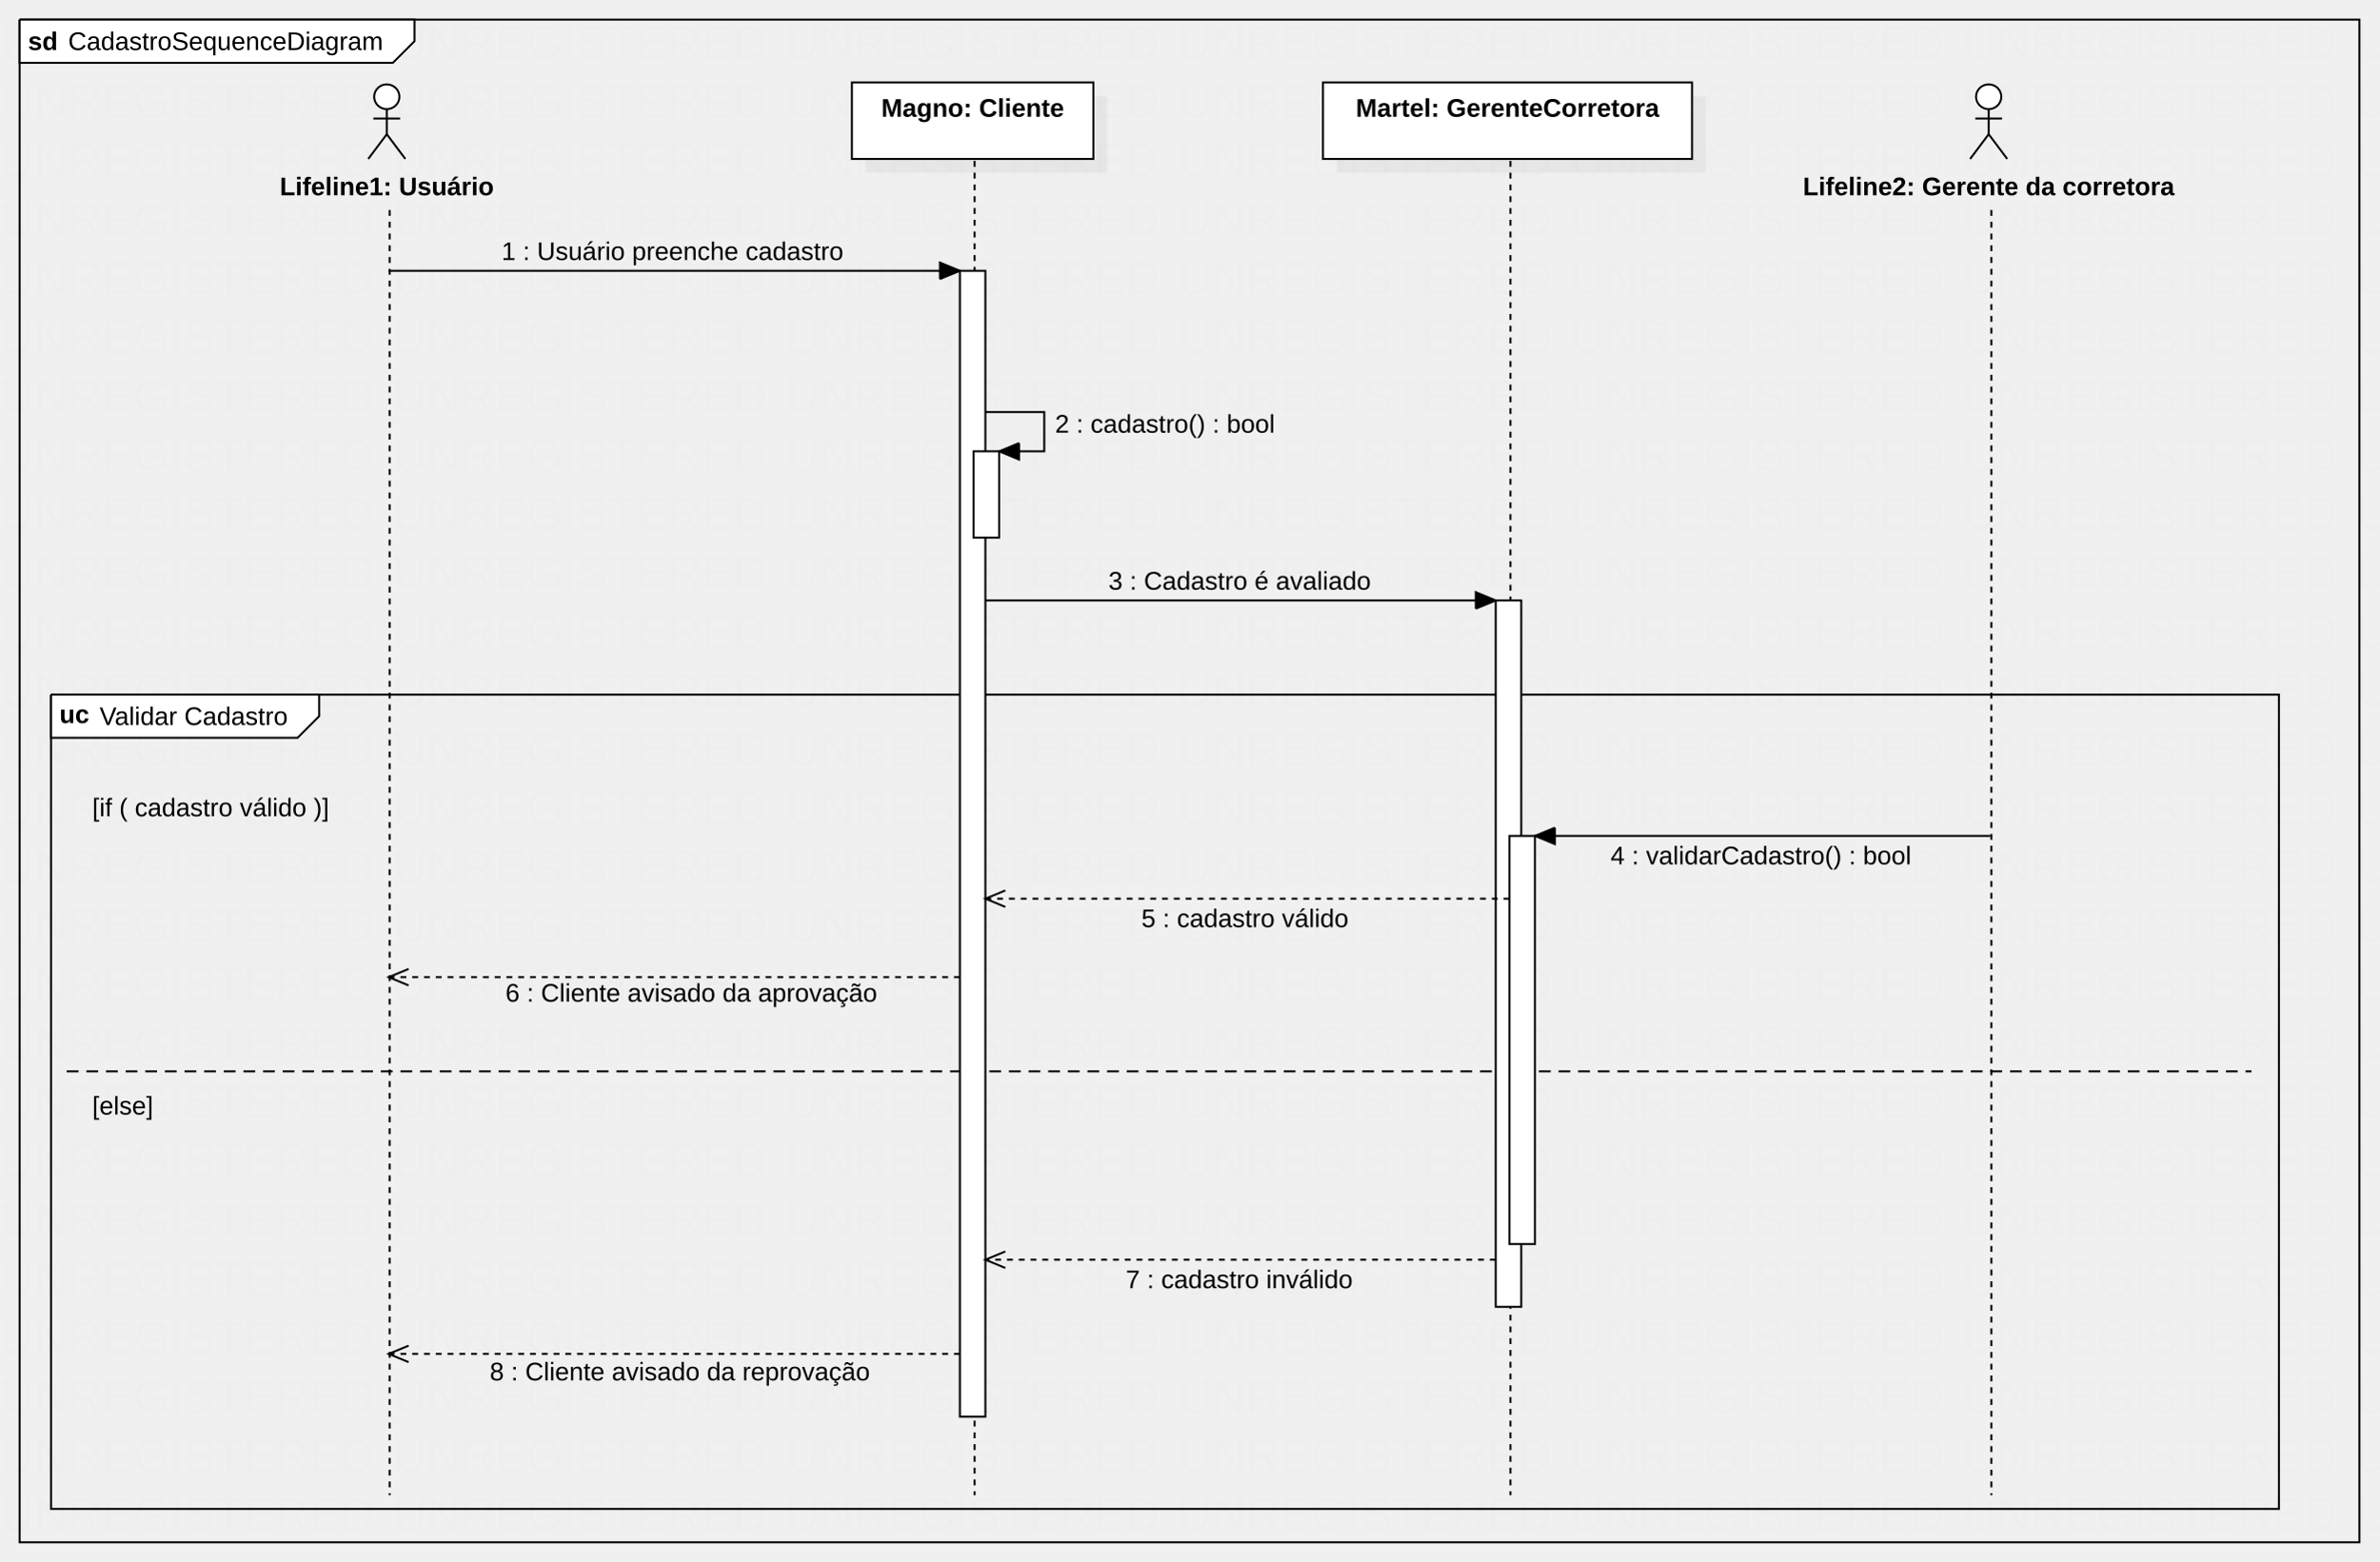
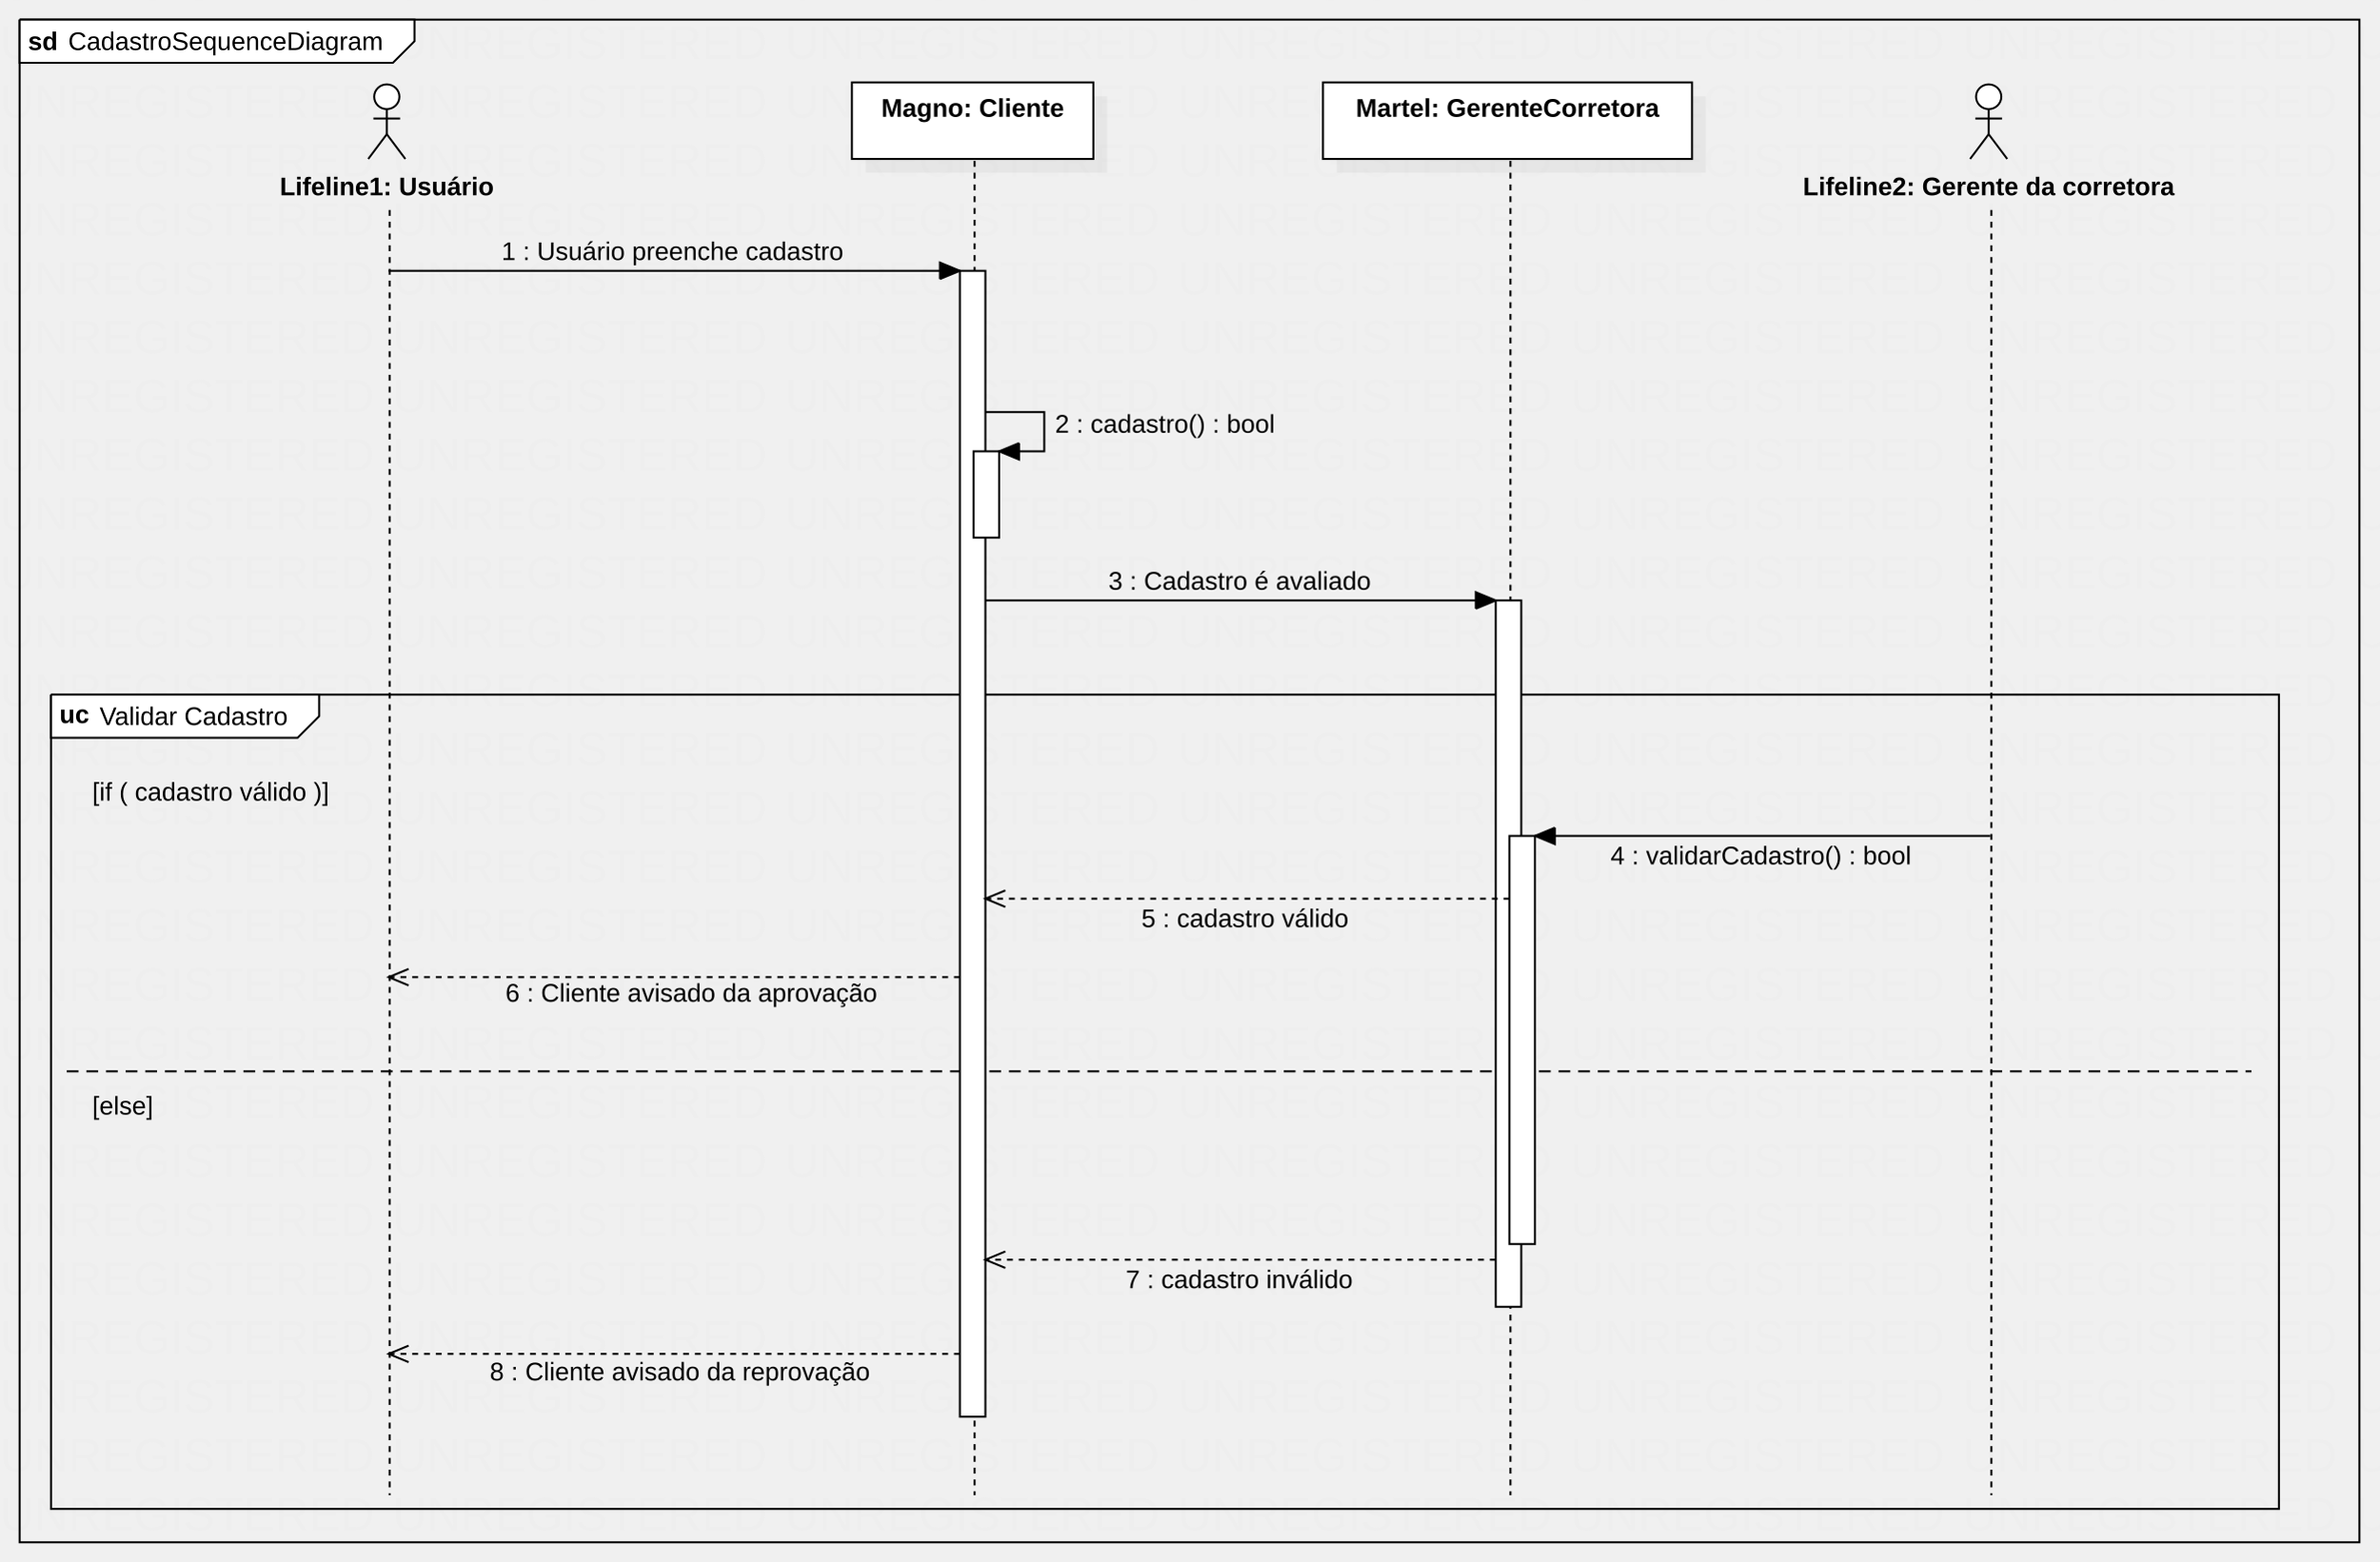
<svg xmlns="http://www.w3.org/2000/svg" version="1.1" width="1212" height="796">
  <defs />
  <g>
    <text fill="#eeeeee" stroke="none" font-family="Arial" font-size="24px" font-style="normal" font-weight="normal" text-decoration="none" x="0" y="0">UNREGISTERED</text>
    <text fill="#eeeeee" stroke="none" font-family="Arial" font-size="24px" font-style="normal" font-weight="normal" text-decoration="none" x="0" y="30">UNREGISTERED</text>
    <text fill="#eeeeee" stroke="none" font-family="Arial" font-size="24px" font-style="normal" font-weight="normal" text-decoration="none" x="0" y="60">UNREGISTERED</text>
    <text fill="#eeeeee" stroke="none" font-family="Arial" font-size="24px" font-style="normal" font-weight="normal" text-decoration="none" x="0" y="90">UNREGISTERED</text>
    <text fill="#eeeeee" stroke="none" font-family="Arial" font-size="24px" font-style="normal" font-weight="normal" text-decoration="none" x="0" y="120">UNREGISTERED</text>
    <text fill="#eeeeee" stroke="none" font-family="Arial" font-size="24px" font-style="normal" font-weight="normal" text-decoration="none" x="0" y="150">UNREGISTERED</text>
    <text fill="#eeeeee" stroke="none" font-family="Arial" font-size="24px" font-style="normal" font-weight="normal" text-decoration="none" x="0" y="180">UNREGISTERED</text>
    <text fill="#eeeeee" stroke="none" font-family="Arial" font-size="24px" font-style="normal" font-weight="normal" text-decoration="none" x="0" y="210">UNREGISTERED</text>
    <text fill="#eeeeee" stroke="none" font-family="Arial" font-size="24px" font-style="normal" font-weight="normal" text-decoration="none" x="0" y="240">UNREGISTERED</text>
    <text fill="#eeeeee" stroke="none" font-family="Arial" font-size="24px" font-style="normal" font-weight="normal" text-decoration="none" x="0" y="270">UNREGISTERED</text>
    <text fill="#eeeeee" stroke="none" font-family="Arial" font-size="24px" font-style="normal" font-weight="normal" text-decoration="none" x="0" y="300">UNREGISTERED</text>
    <text fill="#eeeeee" stroke="none" font-family="Arial" font-size="24px" font-style="normal" font-weight="normal" text-decoration="none" x="0" y="330">UNREGISTERED</text>
    <text fill="#eeeeee" stroke="none" font-family="Arial" font-size="24px" font-style="normal" font-weight="normal" text-decoration="none" x="0" y="360">UNREGISTERED</text>
    <text fill="#eeeeee" stroke="none" font-family="Arial" font-size="24px" font-style="normal" font-weight="normal" text-decoration="none" x="0" y="390">UNREGISTERED</text>
    <text fill="#eeeeee" stroke="none" font-family="Arial" font-size="24px" font-style="normal" font-weight="normal" text-decoration="none" x="0" y="420">UNREGISTERED</text>
    <text fill="#eeeeee" stroke="none" font-family="Arial" font-size="24px" font-style="normal" font-weight="normal" text-decoration="none" x="0" y="450">UNREGISTERED</text>
    <text fill="#eeeeee" stroke="none" font-family="Arial" font-size="24px" font-style="normal" font-weight="normal" text-decoration="none" x="0" y="480">UNREGISTERED</text>
    <text fill="#eeeeee" stroke="none" font-family="Arial" font-size="24px" font-style="normal" font-weight="normal" text-decoration="none" x="0" y="510">UNREGISTERED</text>
    <text fill="#eeeeee" stroke="none" font-family="Arial" font-size="24px" font-style="normal" font-weight="normal" text-decoration="none" x="0" y="540">UNREGISTERED</text>
    <text fill="#eeeeee" stroke="none" font-family="Arial" font-size="24px" font-style="normal" font-weight="normal" text-decoration="none" x="0" y="570">UNREGISTERED</text>
    <text fill="#eeeeee" stroke="none" font-family="Arial" font-size="24px" font-style="normal" font-weight="normal" text-decoration="none" x="0" y="600">UNREGISTERED</text>
    <text fill="#eeeeee" stroke="none" font-family="Arial" font-size="24px" font-style="normal" font-weight="normal" text-decoration="none" x="0" y="630">UNREGISTERED</text>
    <text fill="#eeeeee" stroke="none" font-family="Arial" font-size="24px" font-style="normal" font-weight="normal" text-decoration="none" x="0" y="660">UNREGISTERED</text>
    <text fill="#eeeeee" stroke="none" font-family="Arial" font-size="24px" font-style="normal" font-weight="normal" text-decoration="none" x="0" y="690">UNREGISTERED</text>
    <text fill="#eeeeee" stroke="none" font-family="Arial" font-size="24px" font-style="normal" font-weight="normal" text-decoration="none" x="0" y="720">UNREGISTERED</text>
    <text fill="#eeeeee" stroke="none" font-family="Arial" font-size="24px" font-style="normal" font-weight="normal" text-decoration="none" x="0" y="750">UNREGISTERED</text>
    <text fill="#eeeeee" stroke="none" font-family="Arial" font-size="24px" font-style="normal" font-weight="normal" text-decoration="none" x="0" y="780">UNREGISTERED</text>
    <text fill="#eeeeee" stroke="none" font-family="Arial" font-size="24px" font-style="normal" font-weight="normal" text-decoration="none" x="200" y="0">UNREGISTERED</text>
    <text fill="#eeeeee" stroke="none" font-family="Arial" font-size="24px" font-style="normal" font-weight="normal" text-decoration="none" x="200" y="30">UNREGISTERED</text>
    <text fill="#eeeeee" stroke="none" font-family="Arial" font-size="24px" font-style="normal" font-weight="normal" text-decoration="none" x="200" y="60">UNREGISTERED</text>
    <text fill="#eeeeee" stroke="none" font-family="Arial" font-size="24px" font-style="normal" font-weight="normal" text-decoration="none" x="200" y="90">UNREGISTERED</text>
    <text fill="#eeeeee" stroke="none" font-family="Arial" font-size="24px" font-style="normal" font-weight="normal" text-decoration="none" x="200" y="120">UNREGISTERED</text>
    <text fill="#eeeeee" stroke="none" font-family="Arial" font-size="24px" font-style="normal" font-weight="normal" text-decoration="none" x="200" y="150">UNREGISTERED</text>
    <text fill="#eeeeee" stroke="none" font-family="Arial" font-size="24px" font-style="normal" font-weight="normal" text-decoration="none" x="200" y="180">UNREGISTERED</text>
    <text fill="#eeeeee" stroke="none" font-family="Arial" font-size="24px" font-style="normal" font-weight="normal" text-decoration="none" x="200" y="210">UNREGISTERED</text>
    <text fill="#eeeeee" stroke="none" font-family="Arial" font-size="24px" font-style="normal" font-weight="normal" text-decoration="none" x="200" y="240">UNREGISTERED</text>
    <text fill="#eeeeee" stroke="none" font-family="Arial" font-size="24px" font-style="normal" font-weight="normal" text-decoration="none" x="200" y="270">UNREGISTERED</text>
    <text fill="#eeeeee" stroke="none" font-family="Arial" font-size="24px" font-style="normal" font-weight="normal" text-decoration="none" x="200" y="300">UNREGISTERED</text>
    <text fill="#eeeeee" stroke="none" font-family="Arial" font-size="24px" font-style="normal" font-weight="normal" text-decoration="none" x="200" y="330">UNREGISTERED</text>
    <text fill="#eeeeee" stroke="none" font-family="Arial" font-size="24px" font-style="normal" font-weight="normal" text-decoration="none" x="200" y="360">UNREGISTERED</text>
    <text fill="#eeeeee" stroke="none" font-family="Arial" font-size="24px" font-style="normal" font-weight="normal" text-decoration="none" x="200" y="390">UNREGISTERED</text>
    <text fill="#eeeeee" stroke="none" font-family="Arial" font-size="24px" font-style="normal" font-weight="normal" text-decoration="none" x="200" y="420">UNREGISTERED</text>
    <text fill="#eeeeee" stroke="none" font-family="Arial" font-size="24px" font-style="normal" font-weight="normal" text-decoration="none" x="200" y="450">UNREGISTERED</text>
    <text fill="#eeeeee" stroke="none" font-family="Arial" font-size="24px" font-style="normal" font-weight="normal" text-decoration="none" x="200" y="480">UNREGISTERED</text>
    <text fill="#eeeeee" stroke="none" font-family="Arial" font-size="24px" font-style="normal" font-weight="normal" text-decoration="none" x="200" y="510">UNREGISTERED</text>
    <text fill="#eeeeee" stroke="none" font-family="Arial" font-size="24px" font-style="normal" font-weight="normal" text-decoration="none" x="200" y="540">UNREGISTERED</text>
    <text fill="#eeeeee" stroke="none" font-family="Arial" font-size="24px" font-style="normal" font-weight="normal" text-decoration="none" x="200" y="570">UNREGISTERED</text>
    <text fill="#eeeeee" stroke="none" font-family="Arial" font-size="24px" font-style="normal" font-weight="normal" text-decoration="none" x="200" y="600">UNREGISTERED</text>
    <text fill="#eeeeee" stroke="none" font-family="Arial" font-size="24px" font-style="normal" font-weight="normal" text-decoration="none" x="200" y="630">UNREGISTERED</text>
    <text fill="#eeeeee" stroke="none" font-family="Arial" font-size="24px" font-style="normal" font-weight="normal" text-decoration="none" x="200" y="660">UNREGISTERED</text>
    <text fill="#eeeeee" stroke="none" font-family="Arial" font-size="24px" font-style="normal" font-weight="normal" text-decoration="none" x="200" y="690">UNREGISTERED</text>
    <text fill="#eeeeee" stroke="none" font-family="Arial" font-size="24px" font-style="normal" font-weight="normal" text-decoration="none" x="200" y="720">UNREGISTERED</text>
    <text fill="#eeeeee" stroke="none" font-family="Arial" font-size="24px" font-style="normal" font-weight="normal" text-decoration="none" x="200" y="750">UNREGISTERED</text>
    <text fill="#eeeeee" stroke="none" font-family="Arial" font-size="24px" font-style="normal" font-weight="normal" text-decoration="none" x="200" y="780">UNREGISTERED</text>
    <text fill="#eeeeee" stroke="none" font-family="Arial" font-size="24px" font-style="normal" font-weight="normal" text-decoration="none" x="400" y="0">UNREGISTERED</text>
    <text fill="#eeeeee" stroke="none" font-family="Arial" font-size="24px" font-style="normal" font-weight="normal" text-decoration="none" x="400" y="30">UNREGISTERED</text>
    <text fill="#eeeeee" stroke="none" font-family="Arial" font-size="24px" font-style="normal" font-weight="normal" text-decoration="none" x="400" y="60">UNREGISTERED</text>
    <text fill="#eeeeee" stroke="none" font-family="Arial" font-size="24px" font-style="normal" font-weight="normal" text-decoration="none" x="400" y="90">UNREGISTERED</text>
    <text fill="#eeeeee" stroke="none" font-family="Arial" font-size="24px" font-style="normal" font-weight="normal" text-decoration="none" x="400" y="120">UNREGISTERED</text>
    <text fill="#eeeeee" stroke="none" font-family="Arial" font-size="24px" font-style="normal" font-weight="normal" text-decoration="none" x="400" y="150">UNREGISTERED</text>
    <text fill="#eeeeee" stroke="none" font-family="Arial" font-size="24px" font-style="normal" font-weight="normal" text-decoration="none" x="400" y="180">UNREGISTERED</text>
    <text fill="#eeeeee" stroke="none" font-family="Arial" font-size="24px" font-style="normal" font-weight="normal" text-decoration="none" x="400" y="210">UNREGISTERED</text>
    <text fill="#eeeeee" stroke="none" font-family="Arial" font-size="24px" font-style="normal" font-weight="normal" text-decoration="none" x="400" y="240">UNREGISTERED</text>
    <text fill="#eeeeee" stroke="none" font-family="Arial" font-size="24px" font-style="normal" font-weight="normal" text-decoration="none" x="400" y="270">UNREGISTERED</text>
    <text fill="#eeeeee" stroke="none" font-family="Arial" font-size="24px" font-style="normal" font-weight="normal" text-decoration="none" x="400" y="300">UNREGISTERED</text>
    <text fill="#eeeeee" stroke="none" font-family="Arial" font-size="24px" font-style="normal" font-weight="normal" text-decoration="none" x="400" y="330">UNREGISTERED</text>
    <text fill="#eeeeee" stroke="none" font-family="Arial" font-size="24px" font-style="normal" font-weight="normal" text-decoration="none" x="400" y="360">UNREGISTERED</text>
    <text fill="#eeeeee" stroke="none" font-family="Arial" font-size="24px" font-style="normal" font-weight="normal" text-decoration="none" x="400" y="390">UNREGISTERED</text>
    <text fill="#eeeeee" stroke="none" font-family="Arial" font-size="24px" font-style="normal" font-weight="normal" text-decoration="none" x="400" y="420">UNREGISTERED</text>
    <text fill="#eeeeee" stroke="none" font-family="Arial" font-size="24px" font-style="normal" font-weight="normal" text-decoration="none" x="400" y="450">UNREGISTERED</text>
    <text fill="#eeeeee" stroke="none" font-family="Arial" font-size="24px" font-style="normal" font-weight="normal" text-decoration="none" x="400" y="480">UNREGISTERED</text>
    <text fill="#eeeeee" stroke="none" font-family="Arial" font-size="24px" font-style="normal" font-weight="normal" text-decoration="none" x="400" y="510">UNREGISTERED</text>
    <text fill="#eeeeee" stroke="none" font-family="Arial" font-size="24px" font-style="normal" font-weight="normal" text-decoration="none" x="400" y="540">UNREGISTERED</text>
    <text fill="#eeeeee" stroke="none" font-family="Arial" font-size="24px" font-style="normal" font-weight="normal" text-decoration="none" x="400" y="570">UNREGISTERED</text>
    <text fill="#eeeeee" stroke="none" font-family="Arial" font-size="24px" font-style="normal" font-weight="normal" text-decoration="none" x="400" y="600">UNREGISTERED</text>
    <text fill="#eeeeee" stroke="none" font-family="Arial" font-size="24px" font-style="normal" font-weight="normal" text-decoration="none" x="400" y="630">UNREGISTERED</text>
    <text fill="#eeeeee" stroke="none" font-family="Arial" font-size="24px" font-style="normal" font-weight="normal" text-decoration="none" x="400" y="660">UNREGISTERED</text>
    <text fill="#eeeeee" stroke="none" font-family="Arial" font-size="24px" font-style="normal" font-weight="normal" text-decoration="none" x="400" y="690">UNREGISTERED</text>
    <text fill="#eeeeee" stroke="none" font-family="Arial" font-size="24px" font-style="normal" font-weight="normal" text-decoration="none" x="400" y="720">UNREGISTERED</text>
    <text fill="#eeeeee" stroke="none" font-family="Arial" font-size="24px" font-style="normal" font-weight="normal" text-decoration="none" x="400" y="750">UNREGISTERED</text>
    <text fill="#eeeeee" stroke="none" font-family="Arial" font-size="24px" font-style="normal" font-weight="normal" text-decoration="none" x="400" y="780">UNREGISTERED</text>
    <text fill="#eeeeee" stroke="none" font-family="Arial" font-size="24px" font-style="normal" font-weight="normal" text-decoration="none" x="600" y="0">UNREGISTERED</text>
    <text fill="#eeeeee" stroke="none" font-family="Arial" font-size="24px" font-style="normal" font-weight="normal" text-decoration="none" x="600" y="30">UNREGISTERED</text>
    <text fill="#eeeeee" stroke="none" font-family="Arial" font-size="24px" font-style="normal" font-weight="normal" text-decoration="none" x="600" y="60">UNREGISTERED</text>
    <text fill="#eeeeee" stroke="none" font-family="Arial" font-size="24px" font-style="normal" font-weight="normal" text-decoration="none" x="600" y="90">UNREGISTERED</text>
    <text fill="#eeeeee" stroke="none" font-family="Arial" font-size="24px" font-style="normal" font-weight="normal" text-decoration="none" x="600" y="120">UNREGISTERED</text>
    <text fill="#eeeeee" stroke="none" font-family="Arial" font-size="24px" font-style="normal" font-weight="normal" text-decoration="none" x="600" y="150">UNREGISTERED</text>
    <text fill="#eeeeee" stroke="none" font-family="Arial" font-size="24px" font-style="normal" font-weight="normal" text-decoration="none" x="600" y="180">UNREGISTERED</text>
    <text fill="#eeeeee" stroke="none" font-family="Arial" font-size="24px" font-style="normal" font-weight="normal" text-decoration="none" x="600" y="210">UNREGISTERED</text>
    <text fill="#eeeeee" stroke="none" font-family="Arial" font-size="24px" font-style="normal" font-weight="normal" text-decoration="none" x="600" y="240">UNREGISTERED</text>
    <text fill="#eeeeee" stroke="none" font-family="Arial" font-size="24px" font-style="normal" font-weight="normal" text-decoration="none" x="600" y="270">UNREGISTERED</text>
    <text fill="#eeeeee" stroke="none" font-family="Arial" font-size="24px" font-style="normal" font-weight="normal" text-decoration="none" x="600" y="300">UNREGISTERED</text>
    <text fill="#eeeeee" stroke="none" font-family="Arial" font-size="24px" font-style="normal" font-weight="normal" text-decoration="none" x="600" y="330">UNREGISTERED</text>
    <text fill="#eeeeee" stroke="none" font-family="Arial" font-size="24px" font-style="normal" font-weight="normal" text-decoration="none" x="600" y="360">UNREGISTERED</text>
    <text fill="#eeeeee" stroke="none" font-family="Arial" font-size="24px" font-style="normal" font-weight="normal" text-decoration="none" x="600" y="390">UNREGISTERED</text>
    <text fill="#eeeeee" stroke="none" font-family="Arial" font-size="24px" font-style="normal" font-weight="normal" text-decoration="none" x="600" y="420">UNREGISTERED</text>
    <text fill="#eeeeee" stroke="none" font-family="Arial" font-size="24px" font-style="normal" font-weight="normal" text-decoration="none" x="600" y="450">UNREGISTERED</text>
    <text fill="#eeeeee" stroke="none" font-family="Arial" font-size="24px" font-style="normal" font-weight="normal" text-decoration="none" x="600" y="480">UNREGISTERED</text>
    <text fill="#eeeeee" stroke="none" font-family="Arial" font-size="24px" font-style="normal" font-weight="normal" text-decoration="none" x="600" y="510">UNREGISTERED</text>
    <text fill="#eeeeee" stroke="none" font-family="Arial" font-size="24px" font-style="normal" font-weight="normal" text-decoration="none" x="600" y="540">UNREGISTERED</text>
    <text fill="#eeeeee" stroke="none" font-family="Arial" font-size="24px" font-style="normal" font-weight="normal" text-decoration="none" x="600" y="570">UNREGISTERED</text>
    <text fill="#eeeeee" stroke="none" font-family="Arial" font-size="24px" font-style="normal" font-weight="normal" text-decoration="none" x="600" y="600">UNREGISTERED</text>
    <text fill="#eeeeee" stroke="none" font-family="Arial" font-size="24px" font-style="normal" font-weight="normal" text-decoration="none" x="600" y="630">UNREGISTERED</text>
    <text fill="#eeeeee" stroke="none" font-family="Arial" font-size="24px" font-style="normal" font-weight="normal" text-decoration="none" x="600" y="660">UNREGISTERED</text>
    <text fill="#eeeeee" stroke="none" font-family="Arial" font-size="24px" font-style="normal" font-weight="normal" text-decoration="none" x="600" y="690">UNREGISTERED</text>
    <text fill="#eeeeee" stroke="none" font-family="Arial" font-size="24px" font-style="normal" font-weight="normal" text-decoration="none" x="600" y="720">UNREGISTERED</text>
    <text fill="#eeeeee" stroke="none" font-family="Arial" font-size="24px" font-style="normal" font-weight="normal" text-decoration="none" x="600" y="750">UNREGISTERED</text>
    <text fill="#eeeeee" stroke="none" font-family="Arial" font-size="24px" font-style="normal" font-weight="normal" text-decoration="none" x="600" y="780">UNREGISTERED</text>
    <text fill="#eeeeee" stroke="none" font-family="Arial" font-size="24px" font-style="normal" font-weight="normal" text-decoration="none" x="800" y="0">UNREGISTERED</text>
    <text fill="#eeeeee" stroke="none" font-family="Arial" font-size="24px" font-style="normal" font-weight="normal" text-decoration="none" x="800" y="30">UNREGISTERED</text>
    <text fill="#eeeeee" stroke="none" font-family="Arial" font-size="24px" font-style="normal" font-weight="normal" text-decoration="none" x="800" y="60">UNREGISTERED</text>
    <text fill="#eeeeee" stroke="none" font-family="Arial" font-size="24px" font-style="normal" font-weight="normal" text-decoration="none" x="800" y="90">UNREGISTERED</text>
    <text fill="#eeeeee" stroke="none" font-family="Arial" font-size="24px" font-style="normal" font-weight="normal" text-decoration="none" x="800" y="120">UNREGISTERED</text>
    <text fill="#eeeeee" stroke="none" font-family="Arial" font-size="24px" font-style="normal" font-weight="normal" text-decoration="none" x="800" y="150">UNREGISTERED</text>
    <text fill="#eeeeee" stroke="none" font-family="Arial" font-size="24px" font-style="normal" font-weight="normal" text-decoration="none" x="800" y="180">UNREGISTERED</text>
    <text fill="#eeeeee" stroke="none" font-family="Arial" font-size="24px" font-style="normal" font-weight="normal" text-decoration="none" x="800" y="210">UNREGISTERED</text>
    <text fill="#eeeeee" stroke="none" font-family="Arial" font-size="24px" font-style="normal" font-weight="normal" text-decoration="none" x="800" y="240">UNREGISTERED</text>
    <text fill="#eeeeee" stroke="none" font-family="Arial" font-size="24px" font-style="normal" font-weight="normal" text-decoration="none" x="800" y="270">UNREGISTERED</text>
    <text fill="#eeeeee" stroke="none" font-family="Arial" font-size="24px" font-style="normal" font-weight="normal" text-decoration="none" x="800" y="300">UNREGISTERED</text>
    <text fill="#eeeeee" stroke="none" font-family="Arial" font-size="24px" font-style="normal" font-weight="normal" text-decoration="none" x="800" y="330">UNREGISTERED</text>
    <text fill="#eeeeee" stroke="none" font-family="Arial" font-size="24px" font-style="normal" font-weight="normal" text-decoration="none" x="800" y="360">UNREGISTERED</text>
    <text fill="#eeeeee" stroke="none" font-family="Arial" font-size="24px" font-style="normal" font-weight="normal" text-decoration="none" x="800" y="390">UNREGISTERED</text>
    <text fill="#eeeeee" stroke="none" font-family="Arial" font-size="24px" font-style="normal" font-weight="normal" text-decoration="none" x="800" y="420">UNREGISTERED</text>
    <text fill="#eeeeee" stroke="none" font-family="Arial" font-size="24px" font-style="normal" font-weight="normal" text-decoration="none" x="800" y="450">UNREGISTERED</text>
    <text fill="#eeeeee" stroke="none" font-family="Arial" font-size="24px" font-style="normal" font-weight="normal" text-decoration="none" x="800" y="480">UNREGISTERED</text>
    <text fill="#eeeeee" stroke="none" font-family="Arial" font-size="24px" font-style="normal" font-weight="normal" text-decoration="none" x="800" y="510">UNREGISTERED</text>
    <text fill="#eeeeee" stroke="none" font-family="Arial" font-size="24px" font-style="normal" font-weight="normal" text-decoration="none" x="800" y="540">UNREGISTERED</text>
    <text fill="#eeeeee" stroke="none" font-family="Arial" font-size="24px" font-style="normal" font-weight="normal" text-decoration="none" x="800" y="570">UNREGISTERED</text>
    <text fill="#eeeeee" stroke="none" font-family="Arial" font-size="24px" font-style="normal" font-weight="normal" text-decoration="none" x="800" y="600">UNREGISTERED</text>
    <text fill="#eeeeee" stroke="none" font-family="Arial" font-size="24px" font-style="normal" font-weight="normal" text-decoration="none" x="800" y="630">UNREGISTERED</text>
    <text fill="#eeeeee" stroke="none" font-family="Arial" font-size="24px" font-style="normal" font-weight="normal" text-decoration="none" x="800" y="660">UNREGISTERED</text>
    <text fill="#eeeeee" stroke="none" font-family="Arial" font-size="24px" font-style="normal" font-weight="normal" text-decoration="none" x="800" y="690">UNREGISTERED</text>
    <text fill="#eeeeee" stroke="none" font-family="Arial" font-size="24px" font-style="normal" font-weight="normal" text-decoration="none" x="800" y="720">UNREGISTERED</text>
    <text fill="#eeeeee" stroke="none" font-family="Arial" font-size="24px" font-style="normal" font-weight="normal" text-decoration="none" x="800" y="750">UNREGISTERED</text>
    <text fill="#eeeeee" stroke="none" font-family="Arial" font-size="24px" font-style="normal" font-weight="normal" text-decoration="none" x="800" y="780">UNREGISTERED</text>
    <text fill="#eeeeee" stroke="none" font-family="Arial" font-size="24px" font-style="normal" font-weight="normal" text-decoration="none" x="1000" y="0">UNREGISTERED</text>
    <text fill="#eeeeee" stroke="none" font-family="Arial" font-size="24px" font-style="normal" font-weight="normal" text-decoration="none" x="1000" y="30">UNREGISTERED</text>
    <text fill="#eeeeee" stroke="none" font-family="Arial" font-size="24px" font-style="normal" font-weight="normal" text-decoration="none" x="1000" y="60">UNREGISTERED</text>
    <text fill="#eeeeee" stroke="none" font-family="Arial" font-size="24px" font-style="normal" font-weight="normal" text-decoration="none" x="1000" y="90">UNREGISTERED</text>
    <text fill="#eeeeee" stroke="none" font-family="Arial" font-size="24px" font-style="normal" font-weight="normal" text-decoration="none" x="1000" y="120">UNREGISTERED</text>
    <text fill="#eeeeee" stroke="none" font-family="Arial" font-size="24px" font-style="normal" font-weight="normal" text-decoration="none" x="1000" y="150">UNREGISTERED</text>
    <text fill="#eeeeee" stroke="none" font-family="Arial" font-size="24px" font-style="normal" font-weight="normal" text-decoration="none" x="1000" y="180">UNREGISTERED</text>
    <text fill="#eeeeee" stroke="none" font-family="Arial" font-size="24px" font-style="normal" font-weight="normal" text-decoration="none" x="1000" y="210">UNREGISTERED</text>
    <text fill="#eeeeee" stroke="none" font-family="Arial" font-size="24px" font-style="normal" font-weight="normal" text-decoration="none" x="1000" y="240">UNREGISTERED</text>
    <text fill="#eeeeee" stroke="none" font-family="Arial" font-size="24px" font-style="normal" font-weight="normal" text-decoration="none" x="1000" y="270">UNREGISTERED</text>
    <text fill="#eeeeee" stroke="none" font-family="Arial" font-size="24px" font-style="normal" font-weight="normal" text-decoration="none" x="1000" y="300">UNREGISTERED</text>
    <text fill="#eeeeee" stroke="none" font-family="Arial" font-size="24px" font-style="normal" font-weight="normal" text-decoration="none" x="1000" y="330">UNREGISTERED</text>
    <text fill="#eeeeee" stroke="none" font-family="Arial" font-size="24px" font-style="normal" font-weight="normal" text-decoration="none" x="1000" y="360">UNREGISTERED</text>
    <text fill="#eeeeee" stroke="none" font-family="Arial" font-size="24px" font-style="normal" font-weight="normal" text-decoration="none" x="1000" y="390">UNREGISTERED</text>
    <text fill="#eeeeee" stroke="none" font-family="Arial" font-size="24px" font-style="normal" font-weight="normal" text-decoration="none" x="1000" y="420">UNREGISTERED</text>
    <text fill="#eeeeee" stroke="none" font-family="Arial" font-size="24px" font-style="normal" font-weight="normal" text-decoration="none" x="1000" y="450">UNREGISTERED</text>
    <text fill="#eeeeee" stroke="none" font-family="Arial" font-size="24px" font-style="normal" font-weight="normal" text-decoration="none" x="1000" y="480">UNREGISTERED</text>
    <text fill="#eeeeee" stroke="none" font-family="Arial" font-size="24px" font-style="normal" font-weight="normal" text-decoration="none" x="1000" y="510">UNREGISTERED</text>
    <text fill="#eeeeee" stroke="none" font-family="Arial" font-size="24px" font-style="normal" font-weight="normal" text-decoration="none" x="1000" y="540">UNREGISTERED</text>
    <text fill="#eeeeee" stroke="none" font-family="Arial" font-size="24px" font-style="normal" font-weight="normal" text-decoration="none" x="1000" y="570">UNREGISTERED</text>
    <text fill="#eeeeee" stroke="none" font-family="Arial" font-size="24px" font-style="normal" font-weight="normal" text-decoration="none" x="1000" y="600">UNREGISTERED</text>
    <text fill="#eeeeee" stroke="none" font-family="Arial" font-size="24px" font-style="normal" font-weight="normal" text-decoration="none" x="1000" y="630">UNREGISTERED</text>
    <text fill="#eeeeee" stroke="none" font-family="Arial" font-size="24px" font-style="normal" font-weight="normal" text-decoration="none" x="1000" y="660">UNREGISTERED</text>
    <text fill="#eeeeee" stroke="none" font-family="Arial" font-size="24px" font-style="normal" font-weight="normal" text-decoration="none" x="1000" y="690">UNREGISTERED</text>
    <text fill="#eeeeee" stroke="none" font-family="Arial" font-size="24px" font-style="normal" font-weight="normal" text-decoration="none" x="1000" y="720">UNREGISTERED</text>
    <text fill="#eeeeee" stroke="none" font-family="Arial" font-size="24px" font-style="normal" font-weight="normal" text-decoration="none" x="1000" y="750">UNREGISTERED</text>
    <text fill="#eeeeee" stroke="none" font-family="Arial" font-size="24px" font-style="normal" font-weight="normal" text-decoration="none" x="1000" y="780">UNREGISTERED</text>
    <text fill="#eeeeee" stroke="none" font-family="Arial" font-size="24px" font-style="normal" font-weight="normal" text-decoration="none" x="1200" y="0">UNREGISTERED</text>
    <text fill="#eeeeee" stroke="none" font-family="Arial" font-size="24px" font-style="normal" font-weight="normal" text-decoration="none" x="1200" y="30">UNREGISTERED</text>
    <text fill="#eeeeee" stroke="none" font-family="Arial" font-size="24px" font-style="normal" font-weight="normal" text-decoration="none" x="1200" y="60">UNREGISTERED</text>
    <text fill="#eeeeee" stroke="none" font-family="Arial" font-size="24px" font-style="normal" font-weight="normal" text-decoration="none" x="1200" y="90">UNREGISTERED</text>
    <text fill="#eeeeee" stroke="none" font-family="Arial" font-size="24px" font-style="normal" font-weight="normal" text-decoration="none" x="1200" y="120">UNREGISTERED</text>
    <text fill="#eeeeee" stroke="none" font-family="Arial" font-size="24px" font-style="normal" font-weight="normal" text-decoration="none" x="1200" y="150">UNREGISTERED</text>
    <text fill="#eeeeee" stroke="none" font-family="Arial" font-size="24px" font-style="normal" font-weight="normal" text-decoration="none" x="1200" y="180">UNREGISTERED</text>
    <text fill="#eeeeee" stroke="none" font-family="Arial" font-size="24px" font-style="normal" font-weight="normal" text-decoration="none" x="1200" y="210">UNREGISTERED</text>
    <text fill="#eeeeee" stroke="none" font-family="Arial" font-size="24px" font-style="normal" font-weight="normal" text-decoration="none" x="1200" y="240">UNREGISTERED</text>
    <text fill="#eeeeee" stroke="none" font-family="Arial" font-size="24px" font-style="normal" font-weight="normal" text-decoration="none" x="1200" y="270">UNREGISTERED</text>
    <text fill="#eeeeee" stroke="none" font-family="Arial" font-size="24px" font-style="normal" font-weight="normal" text-decoration="none" x="1200" y="300">UNREGISTERED</text>
    <text fill="#eeeeee" stroke="none" font-family="Arial" font-size="24px" font-style="normal" font-weight="normal" text-decoration="none" x="1200" y="330">UNREGISTERED</text>
    <text fill="#eeeeee" stroke="none" font-family="Arial" font-size="24px" font-style="normal" font-weight="normal" text-decoration="none" x="1200" y="360">UNREGISTERED</text>
    <text fill="#eeeeee" stroke="none" font-family="Arial" font-size="24px" font-style="normal" font-weight="normal" text-decoration="none" x="1200" y="390">UNREGISTERED</text>
    <text fill="#eeeeee" stroke="none" font-family="Arial" font-size="24px" font-style="normal" font-weight="normal" text-decoration="none" x="1200" y="420">UNREGISTERED</text>
    <text fill="#eeeeee" stroke="none" font-family="Arial" font-size="24px" font-style="normal" font-weight="normal" text-decoration="none" x="1200" y="450">UNREGISTERED</text>
    <text fill="#eeeeee" stroke="none" font-family="Arial" font-size="24px" font-style="normal" font-weight="normal" text-decoration="none" x="1200" y="480">UNREGISTERED</text>
    <text fill="#eeeeee" stroke="none" font-family="Arial" font-size="24px" font-style="normal" font-weight="normal" text-decoration="none" x="1200" y="510">UNREGISTERED</text>
    <text fill="#eeeeee" stroke="none" font-family="Arial" font-size="24px" font-style="normal" font-weight="normal" text-decoration="none" x="1200" y="540">UNREGISTERED</text>
    <text fill="#eeeeee" stroke="none" font-family="Arial" font-size="24px" font-style="normal" font-weight="normal" text-decoration="none" x="1200" y="570">UNREGISTERED</text>
    <text fill="#eeeeee" stroke="none" font-family="Arial" font-size="24px" font-style="normal" font-weight="normal" text-decoration="none" x="1200" y="600">UNREGISTERED</text>
    <text fill="#eeeeee" stroke="none" font-family="Arial" font-size="24px" font-style="normal" font-weight="normal" text-decoration="none" x="1200" y="630">UNREGISTERED</text>
    <text fill="#eeeeee" stroke="none" font-family="Arial" font-size="24px" font-style="normal" font-weight="normal" text-decoration="none" x="1200" y="660">UNREGISTERED</text>
    <text fill="#eeeeee" stroke="none" font-family="Arial" font-size="24px" font-style="normal" font-weight="normal" text-decoration="none" x="1200" y="690">UNREGISTERED</text>
    <text fill="#eeeeee" stroke="none" font-family="Arial" font-size="24px" font-style="normal" font-weight="normal" text-decoration="none" x="1200" y="720">UNREGISTERED</text>
    <text fill="#eeeeee" stroke="none" font-family="Arial" font-size="24px" font-style="normal" font-weight="normal" text-decoration="none" x="1200" y="750">UNREGISTERED</text>
    <text fill="#eeeeee" stroke="none" font-family="Arial" font-size="24px" font-style="normal" font-weight="normal" text-decoration="none" x="1200" y="780">UNREGISTERED</text>
    <g transform="translate(-102,2) scale(1,1)">
      <path fill="none" stroke="#000000" d="M 112 8 L 1304 8 L 1304 784 L 112 784 L 112 8" stroke-miterlimit="10" />
    </g>
    <g transform="translate(-102,2) scale(1,1)">
      <path fill="#ffffff" stroke="none" d="M 112 8 L 112 30 L 302.154 30 L 313.154 19 L 313.154 8 L 112 8" />
    </g>
    <g transform="translate(-102,2) scale(1,1)">
      <path fill="none" stroke="#000000" d="M 112 8 L 112 30 L 302.154 30 L 313.154 19 L 313.154 8 L 112 8 L 112 8" stroke-miterlimit="10" />
    </g>
    <g transform="translate(-102,2) scale(1,1)">
      <g>
        <path fill="none" stroke="none" />
        <text fill="#000000" stroke="none" font-family="Arial" font-size="13px" font-style="normal" font-weight="normal" text-decoration="none" x="136.73" y="23.5">CadastroSequenceDiagram</text>
      </g>
    </g>
    <g transform="translate(-102,2) scale(1,1)">
      <g>
        <path fill="none" stroke="none" />
        <text fill="#000000" stroke="none" font-family="Arial" font-size="13px" font-style="normal" font-weight="bold" text-decoration="none" x="116.28" y="23.5">sd</text>
      </g>
    </g>
    <g transform="translate(-102,2) scale(1,1)">
      <path fill="none" stroke="#000000" d="M 128 352 L 1263 352 L 1263 767 L 128 767 L 128 352" stroke-miterlimit="10" />
    </g>
    <g transform="translate(-102,2) scale(1,1)">
      <path fill="#ffffff" stroke="none" d="M 128 352 L 128 374 L 253.592 374 L 264.592 363 L 264.592 352 L 128 352" />
    </g>
    <g transform="translate(-102,2) scale(1,1)">
      <path fill="none" stroke="#000000" d="M 128 352 L 128 374 L 253.592 374 L 264.592 363 L 264.592 352 L 128 352 L 128 352" stroke-miterlimit="10" />
    </g>
    <g transform="translate(-102,2) scale(1,1)">
      <g>
        <path fill="none" stroke="none" />
        <text fill="#000000" stroke="none" font-family="Arial" font-size="13px" font-style="normal" font-weight="normal" text-decoration="none" x="152.73" y="367.5">Validar Cadastro</text>
      </g>
    </g>
    <g transform="translate(-102,2) scale(1,1)">
      <g>
        <path fill="none" stroke="none" />
        <text fill="#000000" stroke="none" font-family="Arial" font-size="13px" font-style="normal" font-weight="bold" text-decoration="none" x="132.28" y="366.5">uc</text>
      </g>
    </g>
    <g transform="translate(-102,2) scale(1,1)">
      <path fill="#ffffff" stroke="none" d="M 292.61 47.3 C 292.61 43.821 295.488 41 299.039 41 C 302.59 41 305.468 43.821 305.468 47.3 C 305.468 50.779 302.59 53.6 299.039 53.6 C 295.488 53.6 292.61 50.779 292.61 47.3 Z" />
    </g>
    <g transform="translate(-102,2) scale(1,1)">
      <path fill="none" stroke="#000000" d="M 292.61 47.3 C 292.61 43.821 295.488 41 299.039 41 C 302.59 41 305.468 43.821 305.468 47.3 C 305.468 50.779 302.59 53.6 299.039 53.6 C 295.488 53.6 292.61 50.779 292.61 47.3 Z" stroke-miterlimit="10" />
    </g>
    <g transform="translate(-102,2) scale(1,1)">
      <path fill="none" stroke="#000000" d="M 299.039 53.6 L 299.039 66.4" stroke-miterlimit="10" />
    </g>
    <g transform="translate(-102,2) scale(1,1)">
      <path fill="none" stroke="#000000" d="M 292.232 58.4 L 305.846 58.4" stroke-miterlimit="10" />
    </g>
    <g transform="translate(-102,2) scale(1,1)">
      <path fill="none" stroke="#000000" d="M 299.039 66.4 L 289.585 79" stroke-miterlimit="10" />
    </g>
    <g transform="translate(-102,2) scale(1,1)">
      <path fill="none" stroke="#000000" d="M 299.039 66.4 L 308.494 79" stroke-miterlimit="10" />
    </g>
    <g transform="translate(-102,2) scale(1,1)">
      <g>
        <path fill="none" stroke="none" />
        <text fill="#000000" stroke="none" font-family="Arial" font-size="13px" font-style="normal" font-weight="bold" text-decoration="none" x="244.5" y="97.5">Lifeline1: Usuário</text>
      </g>
    </g>
    <g transform="translate(-102,2) scale(1,1)">
      <path fill="none" stroke="#000000" d="M 300.5 105 L 300.5 760" stroke-miterlimit="10" stroke-dasharray="3" />
    </g>
    <g transform="translate(-102,2) scale(1,1)">
      <path fill="#ffffff" stroke="none" d="M 1108.711 47.3 C 1108.711 43.821 1111.59 41 1115.14 41 C 1118.691 41 1121.569 43.821 1121.569 47.3 C 1121.569 50.779 1118.691 53.6 1115.14 53.6 C 1111.59 53.6 1108.711 50.779 1108.711 47.3 Z" />
    </g>
    <g transform="translate(-102,2) scale(1,1)">
      <path fill="none" stroke="#000000" d="M 1108.711 47.3 C 1108.711 43.821 1111.59 41 1115.14 41 C 1118.691 41 1121.569 43.821 1121.569 47.3 C 1121.569 50.779 1118.691 53.6 1115.14 53.6 C 1111.59 53.6 1108.711 50.779 1108.711 47.3 Z" stroke-miterlimit="10" />
    </g>
    <g transform="translate(-102,2) scale(1,1)">
      <path fill="none" stroke="#000000" d="M 1115.14 53.6 L 1115.14 66.4" stroke-miterlimit="10" />
    </g>
    <g transform="translate(-102,2) scale(1,1)">
      <path fill="none" stroke="#000000" d="M 1108.333 58.4 L 1121.948 58.4" stroke-miterlimit="10" />
    </g>
    <g transform="translate(-102,2) scale(1,1)">
      <path fill="none" stroke="#000000" d="M 1115.14 66.4 L 1105.686 79" stroke-miterlimit="10" />
    </g>
    <g transform="translate(-102,2) scale(1,1)">
      <path fill="none" stroke="#000000" d="M 1115.14 66.4 L 1124.595 79" stroke-miterlimit="10" />
    </g>
    <g transform="translate(-102,2) scale(1,1)">
      <g>
        <path fill="none" stroke="none" />
        <text fill="#000000" stroke="none" font-family="Arial" font-size="13px" font-style="normal" font-weight="bold" text-decoration="none" x="1020.5" y="97.5">Lifeline2: Gerente da corretora</text>
      </g>
    </g>
    <g transform="translate(-102,2) scale(1,1)">
      <path fill="none" stroke="#000000" d="M 1116.5 105 L 1116.5 760" stroke-miterlimit="10" stroke-dasharray="3" />
    </g>
    <g transform="translate(-102,2) scale(1,1)">
      <rect fill="#C0C0C0" stroke="none" x="543" y="47" width="123.019" height="39" opacity="0.2" />
    </g>
    <g transform="translate(-102,2) scale(1,1)">
      <rect fill="#ffffff" stroke="none" x="536" y="40" width="123.019" height="39" />
    </g>
    <g transform="translate(-102,2) scale(1,1)">
      <path fill="none" stroke="#000000" d="M 536 40 L 659.019 40 L 659.019 79 L 536 79 L 536 40 Z Z" stroke-miterlimit="10" />
    </g>
    <g transform="translate(-102,2) scale(1,1)">
      <g>
        <path fill="none" stroke="none" />
        <text fill="#000000" stroke="none" font-family="Arial" font-size="13px" font-style="normal" font-weight="bold" text-decoration="none" x="550.927" y="57.5">Magno: Cliente</text>
      </g>
    </g>
    <g transform="translate(-102,2) scale(1,1)">
      <path fill="none" stroke="#000000" d="M 598.5 80 L 598.5 760" stroke-miterlimit="10" stroke-dasharray="3" />
    </g>
    <g transform="translate(-102,2) scale(1,1)">
      <rect fill="#C0C0C0" stroke="none" x="783" y="47" width="188.044" height="39" opacity="0.2" />
    </g>
    <g transform="translate(-102,2) scale(1,1)">
      <rect fill="#ffffff" stroke="none" x="776" y="40" width="188.044" height="39" />
    </g>
    <g transform="translate(-102,2) scale(1,1)">
      <path fill="none" stroke="#000000" d="M 776 40 L 964.044 40 L 964.044 79 L 776 79 L 776 40 Z Z" stroke-miterlimit="10" />
    </g>
    <g transform="translate(-102,2) scale(1,1)">
      <g>
        <path fill="none" stroke="none" />
        <text fill="#000000" stroke="none" font-family="Arial" font-size="13px" font-style="normal" font-weight="bold" text-decoration="none" x="792.724" y="57.5">Martel: GerenteCorretora</text>
      </g>
    </g>
    <g transform="translate(-102,2) scale(1,1)">
      <path fill="none" stroke="#000000" d="M 871.5 80 L 871.5 760" stroke-miterlimit="10" stroke-dasharray="3" />
    </g>
    <g transform="translate(-102,2) scale(1,1)">
      <path fill="none" stroke="#000000" d="M 136 544 L 1249 544" stroke-miterlimit="10" stroke-dasharray="6,4" />
    </g>
    <g transform="translate(-102,2) scale(1,1)">
      <g>
        <path fill="none" stroke="none" />
-         <text fill="#000000" stroke="none" font-family="Arial" font-size="13px" font-style="normal" font-weight="normal" text-decoration="none" x="149" y="414">[if ( cadastro válido )]</text>
+         <text fill="#000000" stroke="none" font-family="Arial" font-size="13px" font-style="normal" font-weight="normal" text-decoration="none" x="149" y="406">[if ( cadastro válido )]</text>
      </g>
    </g>
    <g transform="translate(-102,2) scale(1,1)">
      <g>
        <path fill="none" stroke="none" />
        <text fill="#000000" stroke="none" font-family="Arial" font-size="13px" font-style="normal" font-weight="normal" text-decoration="none" x="149" y="566">[else]</text>
      </g>
    </g>
    <g transform="translate(-102,2) scale(1,1)">
      <path fill="none" stroke="#000000" d="M 300 136 L 591 136" stroke-miterlimit="10" />
    </g>
    <g transform="translate(-102,2) scale(1,1)">
      <path fill="#000000" stroke="none" d="M 580.837 140.21 L 591 136 L 580.837 131.79" />
    </g>
    <g transform="translate(-102,2) scale(1,1)">
      <path fill="none" stroke="#000000" d="M 580.837 140.21 L 591 136 L 580.837 131.79 L 580.837 140.21" stroke-miterlimit="10" />
    </g>
    <g transform="translate(-102,2) scale(1,1)">
      <g>
        <path fill="none" stroke="none" />
        <text fill="#000000" stroke="none" font-family="Arial" font-size="13px" font-style="normal" font-weight="normal" text-decoration="none" x="357.5" y="130.5">1 : Usuário preenche cadastro</text>
      </g>
    </g>
    <g transform="translate(-102,2) scale(1,1)">
      <rect fill="#ffffff" stroke="none" x="591" y="136" width="13" height="584" />
    </g>
    <g transform="translate(-102,2) scale(1,1)">
      <path fill="none" stroke="#000000" d="M 591 136 L 604 136 L 604 720 L 591 720 L 591 136 Z Z" stroke-miterlimit="10" />
    </g>
    <g transform="translate(-102,2) scale(1,1)">
      <path fill="none" stroke="#000000" d="M 604 208 L 634 208 L 634 228 L 611 228" stroke-miterlimit="10" />
    </g>
    <g transform="translate(-102,2) scale(1,1)">
      <path fill="#000000" stroke="none" d="M 621.163 223.79 L 611 228 L 621.163 232.21" />
    </g>
    <g transform="translate(-102,2) scale(1,1)">
      <path fill="none" stroke="#000000" d="M 621.163 223.79 L 611 228 L 621.163 232.21 L 621.163 223.79" stroke-miterlimit="10" />
    </g>
    <g transform="translate(-102,2) scale(1,1)">
      <g>
        <path fill="none" stroke="none" />
        <text fill="#000000" stroke="none" font-family="Arial" font-size="13px" font-style="normal" font-weight="normal" text-decoration="none" x="639.5" y="218.5">2 : cadastro() : bool</text>
      </g>
    </g>
    <g transform="translate(-102,2) scale(1,1)">
      <rect fill="#ffffff" stroke="none" x="598" y="228" width="13" height="44" />
    </g>
    <g transform="translate(-102,2) scale(1,1)">
      <path fill="none" stroke="#000000" d="M 598 228 L 611 228 L 611 272 L 598 272 L 598 228 Z Z" stroke-miterlimit="10" />
    </g>
    <g transform="translate(-102,2) scale(1,1)">
      <path fill="none" stroke="#000000" d="M 604 304 L 864 304" stroke-miterlimit="10" />
    </g>
    <g transform="translate(-102,2) scale(1,1)">
      <path fill="#000000" stroke="none" d="M 853.837 308.21 L 864 304 L 853.837 299.79" />
    </g>
    <g transform="translate(-102,2) scale(1,1)">
      <path fill="none" stroke="#000000" d="M 853.837 308.21 L 864 304 L 853.837 299.79 L 853.837 308.21" stroke-miterlimit="10" />
    </g>
    <g transform="translate(-102,2) scale(1,1)">
      <g>
        <path fill="none" stroke="none" />
        <text fill="#000000" stroke="none" font-family="Arial" font-size="13px" font-style="normal" font-weight="normal" text-decoration="none" x="666.697" y="298.5">3 : Cadastro é avaliado</text>
      </g>
    </g>
    <g transform="translate(-102,2) scale(1,1)">
      <rect fill="#ffffff" stroke="none" x="864" y="304" width="13" height="360" />
    </g>
    <g transform="translate(-102,2) scale(1,1)">
      <path fill="none" stroke="#000000" d="M 864 304 L 877 304 L 877 664 L 864 664 L 864 304 Z Z" stroke-miterlimit="10" />
    </g>
    <g transform="translate(-102,2) scale(1,1)">
      <path fill="none" stroke="#000000" d="M 1116 424 L 884 424" stroke-miterlimit="10" />
    </g>
    <g transform="translate(-102,2) scale(1,1)">
      <path fill="#000000" stroke="none" d="M 894.163 419.79 L 884 424 L 894.163 428.21" />
    </g>
    <g transform="translate(-102,2) scale(1,1)">
      <path fill="none" stroke="#000000" d="M 894.163 419.79 L 884 424 L 894.163 428.21 L 894.163 419.79" stroke-miterlimit="10" />
    </g>
    <g transform="translate(-102,2) scale(1,1)">
      <g>
        <path fill="none" stroke="none" />
        <text fill="#000000" stroke="none" font-family="Arial" font-size="13px" font-style="normal" font-weight="normal" text-decoration="none" x="922.5" y="438.5">4 : validarCadastro() : bool</text>
      </g>
    </g>
    <g transform="translate(-102,2) scale(1,1)">
      <rect fill="#ffffff" stroke="none" x="871" y="424" width="13" height="208" />
    </g>
    <g transform="translate(-102,2) scale(1,1)">
      <path fill="none" stroke="#000000" d="M 871 424 L 884 424 L 884 632 L 871 632 L 871 424 Z Z" stroke-miterlimit="10" />
    </g>
    <g transform="translate(-102,2) scale(1,1)">
      <path fill="none" stroke="#000000" d="M 871 456 L 604 456" stroke-miterlimit="10" stroke-dasharray="3" />
    </g>
    <g transform="translate(-102,2) scale(1,1)">
      <path fill="none" stroke="#000000" d="M 614.163 451.79 L 604 456 L 614.163 460.21" stroke-miterlimit="10" />
    </g>
    <g transform="translate(-102,2) scale(1,1)">
      <g>
        <path fill="none" stroke="none" />
        <text fill="#000000" stroke="none" font-family="Arial" font-size="13px" font-style="normal" font-weight="normal" text-decoration="none" x="683.5" y="470.5">5 : cadastro válido</text>
      </g>
    </g>
    <g transform="translate(-102,2) scale(1,1)">
      <path fill="none" stroke="#000000" d="M 591 496 L 300 496" stroke-miterlimit="10" stroke-dasharray="3" />
    </g>
    <g transform="translate(-102,2) scale(1,1)">
      <path fill="none" stroke="#000000" d="M 310.163 491.79 L 300 496 L 310.163 500.21" stroke-miterlimit="10" />
    </g>
    <g transform="translate(-102,2) scale(1,1)">
      <g>
        <path fill="none" stroke="none" />
        <text fill="#000000" stroke="none" font-family="Arial" font-size="13px" font-style="normal" font-weight="normal" text-decoration="none" x="359.5" y="508.5">6 : Cliente avisado da aprovação</text>
      </g>
    </g>
    <g transform="translate(-102,2) scale(1,1)">
      <path fill="none" stroke="#000000" d="M 864 640 L 604 640" stroke-miterlimit="10" stroke-dasharray="3" />
    </g>
    <g transform="translate(-102,2) scale(1,1)">
      <path fill="none" stroke="#000000" d="M 614.163 635.79 L 604 640 L 614.163 644.21" stroke-miterlimit="10" />
    </g>
    <g transform="translate(-102,2) scale(1,1)">
      <g>
        <path fill="none" stroke="none" />
        <text fill="#000000" stroke="none" font-family="Arial" font-size="13px" font-style="normal" font-weight="normal" text-decoration="none" x="675.5" y="654.5">7 : cadastro inválido</text>
      </g>
    </g>
    <g transform="translate(-102,2) scale(1,1)">
      <path fill="none" stroke="#000000" d="M 591 688 L 300 688" stroke-miterlimit="10" stroke-dasharray="3" />
    </g>
    <g transform="translate(-102,2) scale(1,1)">
      <path fill="none" stroke="#000000" d="M 310.163 683.79 L 300 688 L 310.163 692.21" stroke-miterlimit="10" />
    </g>
    <g transform="translate(-102,2) scale(1,1)">
      <g>
        <path fill="none" stroke="none" />
        <text fill="#000000" stroke="none" font-family="Arial" font-size="13px" font-style="normal" font-weight="normal" text-decoration="none" x="351.5" y="701.5">8 : Cliente avisado da reprovação</text>
      </g>
    </g>
  </g>
</svg>
